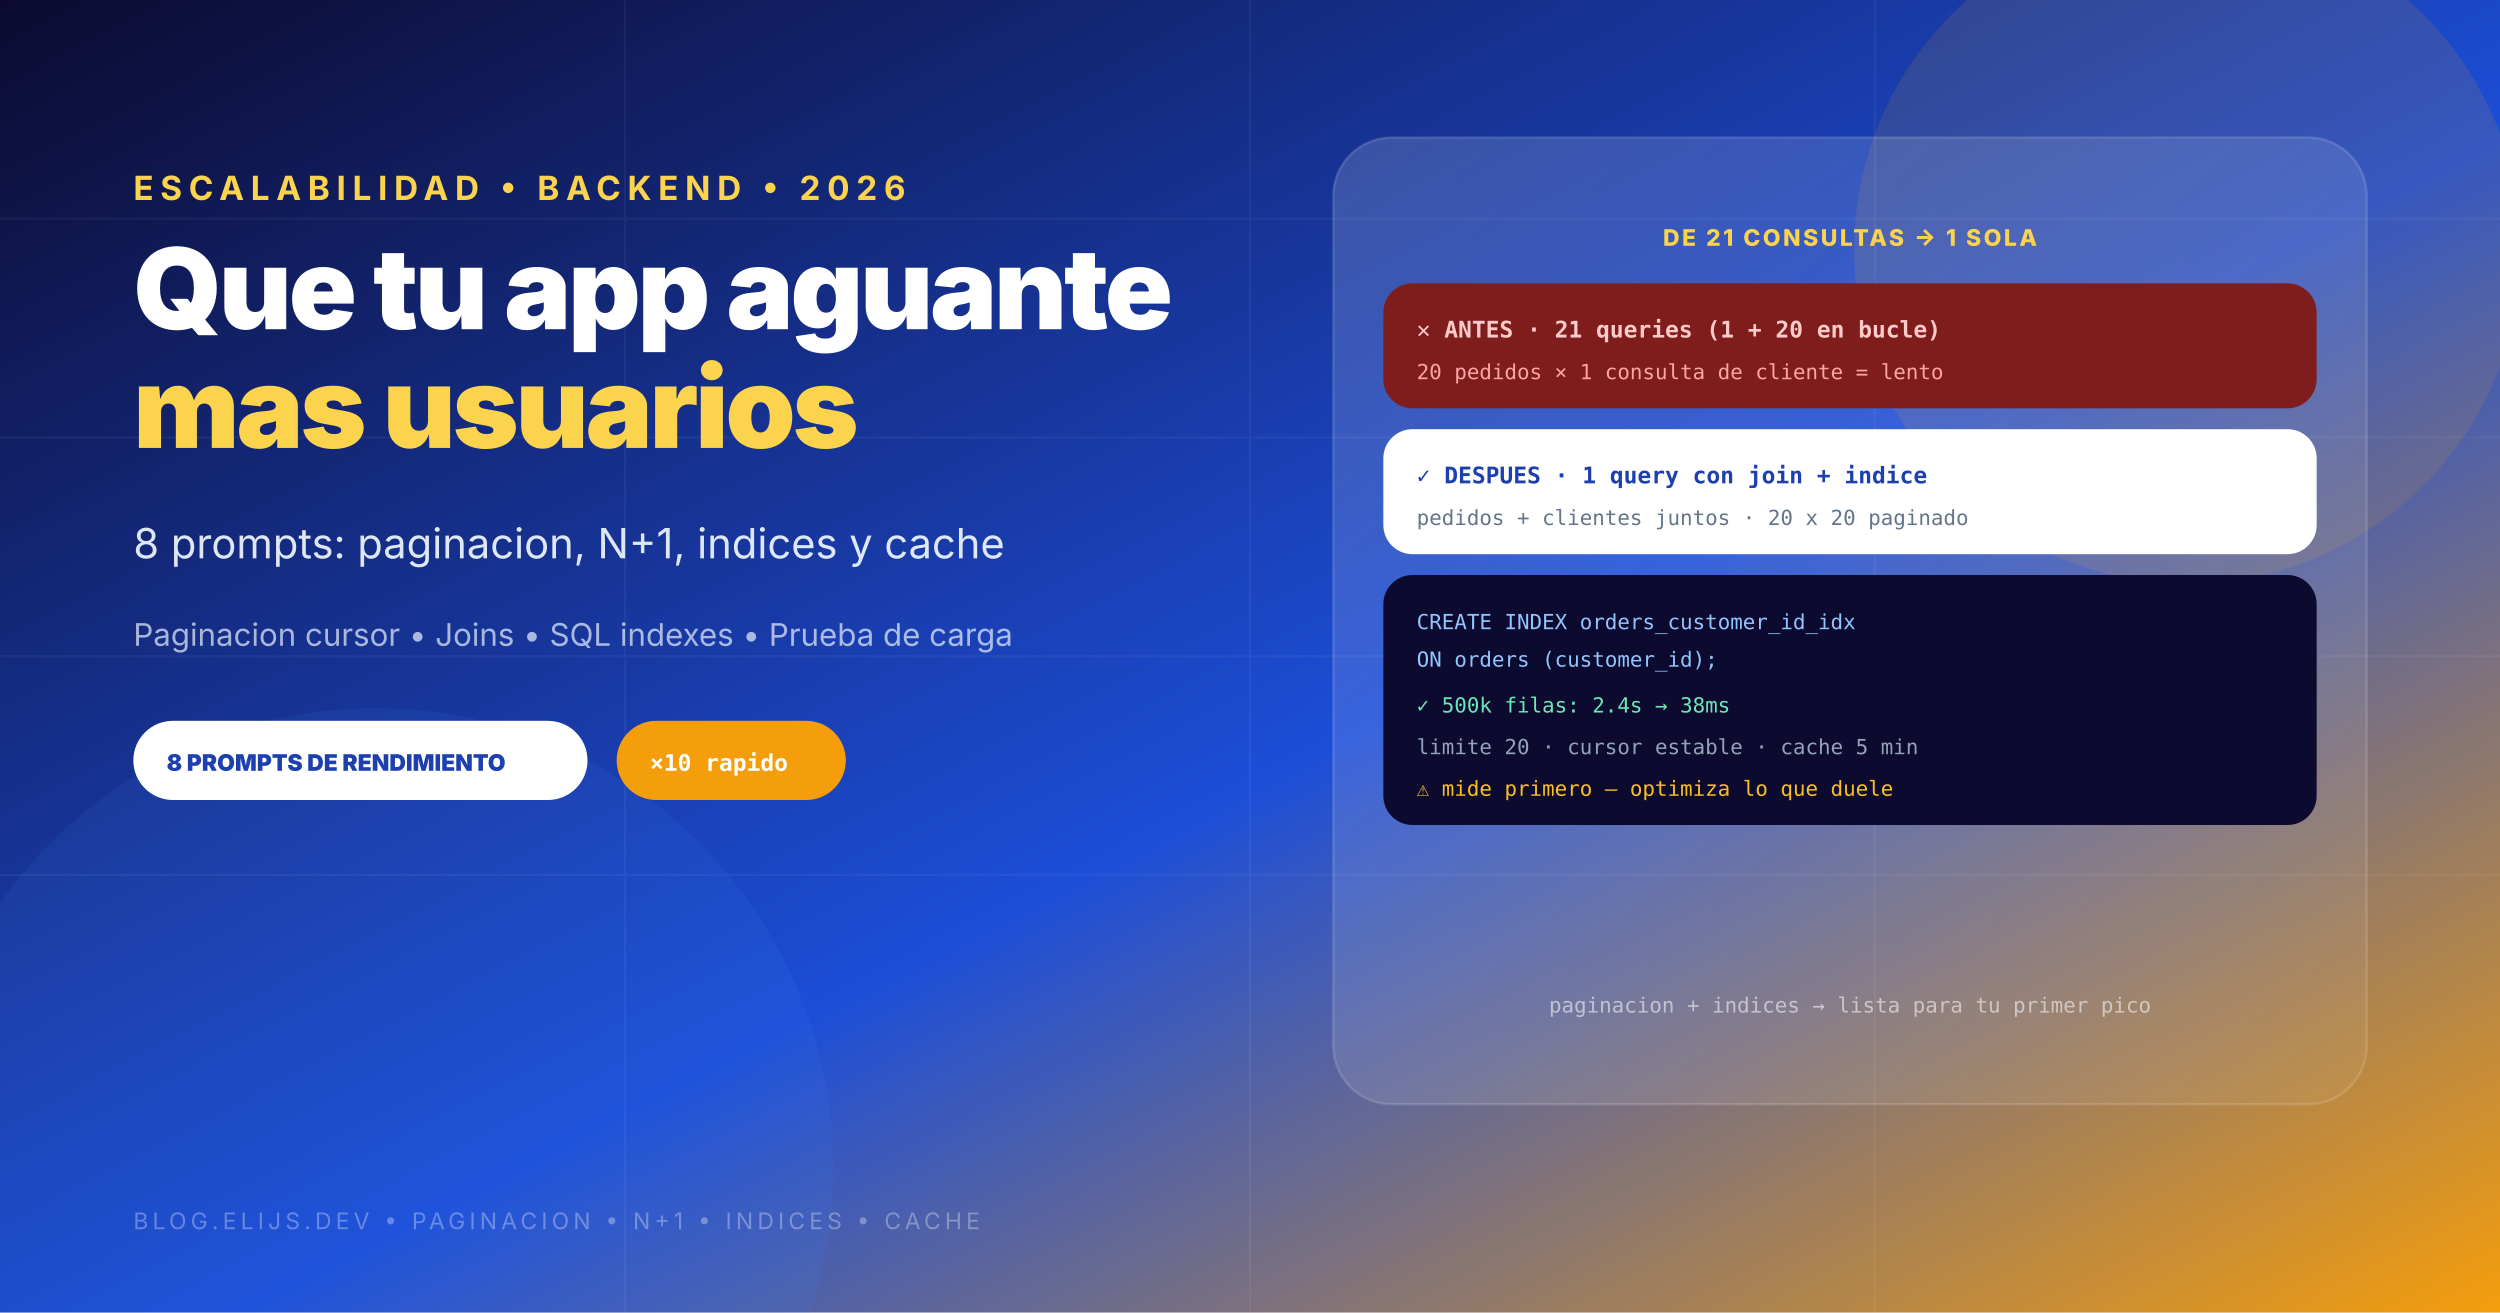
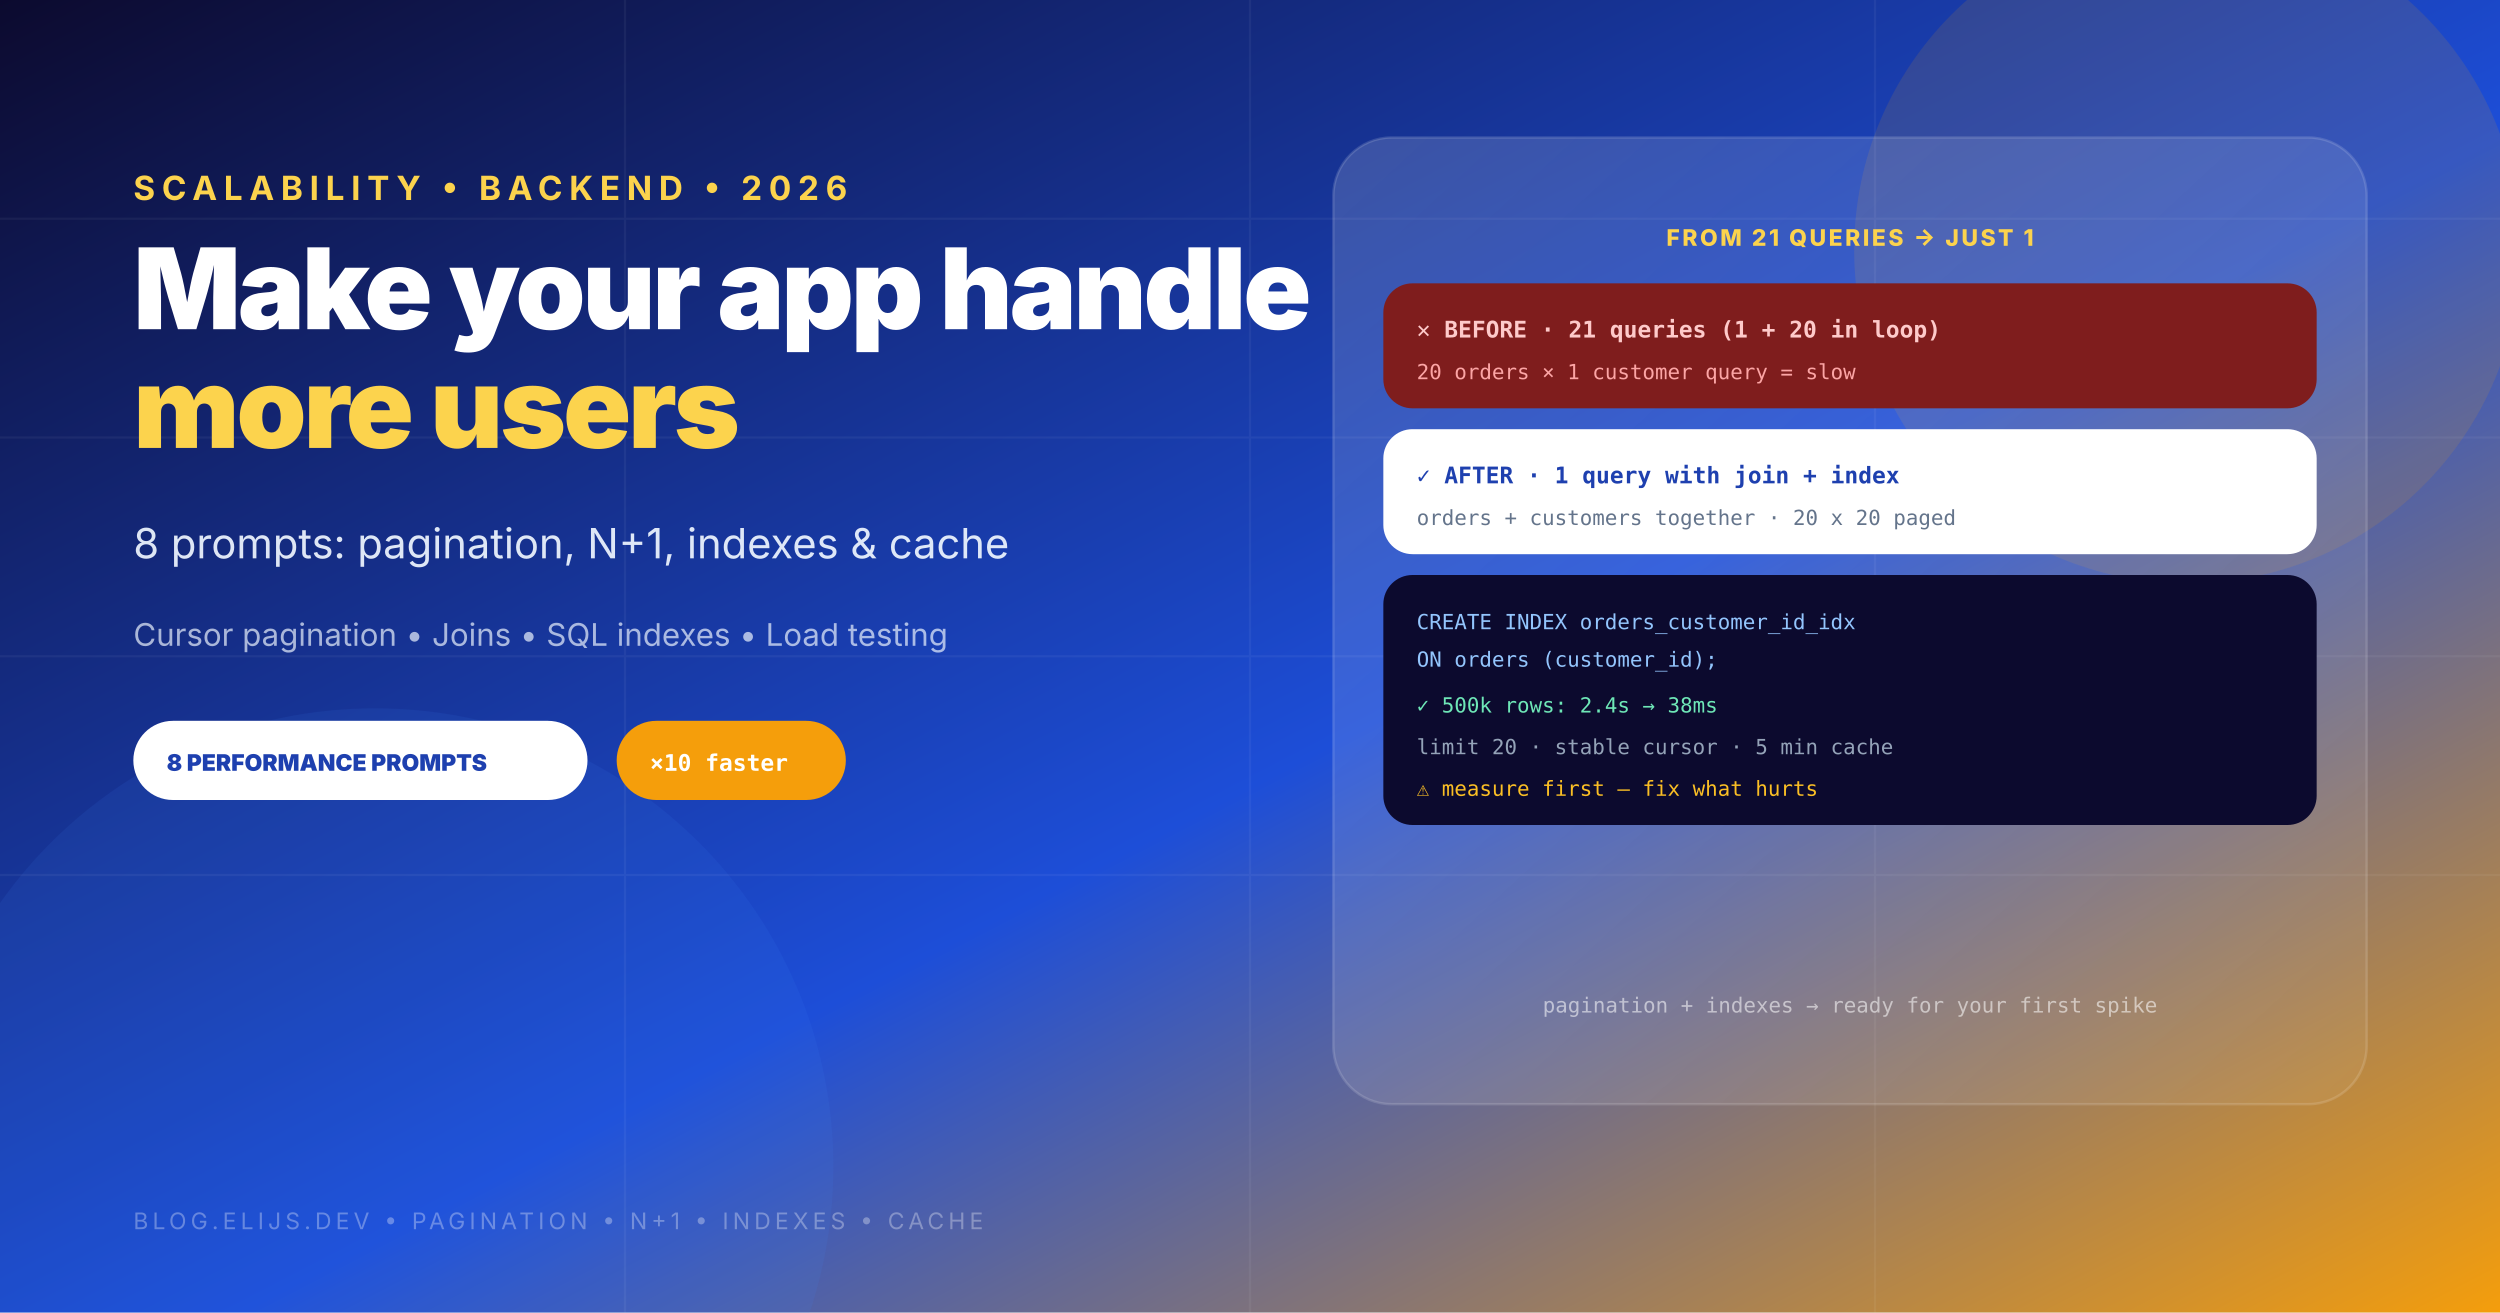
<svg xmlns="http://www.w3.org/2000/svg" width="1200" height="630">
  <defs>
    <linearGradient id="bge1" x1="0" y1="0" x2="1" y2="1">
      <stop offset="0%" stop-color="#0c0a2e" />
      <stop offset="55%" stop-color="#1d4ed8" />
      <stop offset="100%" stop-color="#f59e0b" />
    </linearGradient>
    <linearGradient id="gle1" x1="0" y1="0" x2="1" y2="1">
      <stop offset="0%" stop-color="#ffffff" stop-opacity="0.16" />
      <stop offset="100%" stop-color="#ffffff" stop-opacity="0.05" />
    </linearGradient>
  </defs>
  <rect width="1200" height="630" fill="url(#bge1)" />
  <circle cx="1050" cy="120" r="160" fill="#f59e0b" opacity="0.12" />
  <circle cx="180" cy="560" r="220" fill="#3b82f6" opacity="0.1" />
  <g opacity="0.05" stroke="#fff" stroke-width="1">
    <line x1="0" y1="105" x2="1200" y2="105" />
    <line x1="0" y1="210" x2="1200" y2="210" />
    <line x1="0" y1="315" x2="1200" y2="315" />
    <line x1="0" y1="420" x2="1200" y2="420" />
    <line x1="300" y1="0" x2="300" y2="630" />
    <line x1="600" y1="0" x2="600" y2="630" />
    <line x1="900" y1="0" x2="900" y2="630" />
  </g>
-   <text x="64" y="96" font-family="Inter, sans-serif" font-size="16" font-weight="700" letter-spacing="3.2" fill="#fcd34d">ESCALABILIDAD • BACKEND • 2026</text>
-   <text x="64" y="158" font-family="Inter, sans-serif" font-size="54" font-weight="900" fill="#ffffff" letter-spacing="-1.5">Que tu app aguante</text>
-   <text x="64" y="215" font-family="Inter, sans-serif" font-size="54" font-weight="900" fill="#fcd34d" letter-spacing="-1.5">mas usuarios</text>
-   <text x="64" y="268" font-family="Inter, sans-serif" font-size="20" fill="#eff6ff" opacity="0.92">8 prompts: paginacion, N+1, indices y cache</text>
-   <text x="64" y="310" font-family="Inter, sans-serif" font-size="15" fill="#eff6ff" opacity="0.68">Paginacion cursor • Joins • SQL indexes • Prueba de carga</text>
+   <text x="64" y="96" font-family="Inter, sans-serif" font-size="16" font-weight="700" letter-spacing="3.2" fill="#fcd34d">SCALABILITY • BACKEND • 2026</text>
+   <text x="64" y="158" font-family="Inter, sans-serif" font-size="54" font-weight="900" fill="#ffffff" letter-spacing="-1.5">Make your app handle</text>
+   <text x="64" y="215" font-family="Inter, sans-serif" font-size="54" font-weight="900" fill="#fcd34d" letter-spacing="-1.5">more users</text>
+   <text x="64" y="268" font-family="Inter, sans-serif" font-size="20" fill="#eff6ff" opacity="0.92">8 prompts: pagination, N+1, indexes &amp; cache</text>
+   <text x="64" y="310" font-family="Inter, sans-serif" font-size="15" fill="#eff6ff" opacity="0.68">Cursor pagination • Joins • SQL indexes • Load testing</text>
  <g transform="translate(64, 346)">
    <rect width="218" height="38" rx="19" fill="#ffffff" />
-     <text x="16" y="24" font-family="Inter, sans-serif" font-size="11" font-weight="900" fill="#1e40af">8 PROMPTS DE RENDIMIENTO</text>
+     <text x="16" y="24" font-family="Inter, sans-serif" font-size="11" font-weight="900" fill="#1e40af">8 PERFORMANCE PROMPTS</text>
    <rect x="232" width="110" height="38" rx="19" fill="#f59e0b" />
-     <text x="248" y="24" font-family="monospace" font-size="11" font-weight="800" fill="#ffffff">×10 rapido</text>
+     <text x="248" y="24" font-family="monospace" font-size="11" font-weight="800" fill="#ffffff">×10 faster</text>
  </g>
  <g transform="translate(640, 66)">
    <rect width="496" height="464" rx="28" fill="url(#gle1)" stroke="#ffffff" stroke-opacity="0.14" stroke-width="1.2" />
-     <text x="248" y="52" text-anchor="middle" font-family="Inter, sans-serif" font-size="11" font-weight="800" letter-spacing="1.2" fill="#fcd34d">DE 21 CONSULTAS → 1 SOLA</text>
+     <text x="248" y="52" text-anchor="middle" font-family="Inter, sans-serif" font-size="11" font-weight="800" letter-spacing="1.2" fill="#fcd34d">FROM 21 QUERIES → JUST 1</text>
    <g transform="translate(24, 70)">
      <rect width="448" height="60" rx="14" fill="#7f1d1d" />
-       <text x="16" y="26" font-family="monospace" font-size="11" font-weight="800" fill="#fecaca">✕ ANTES · 21 queries (1 + 20 en bucle)</text>
-       <text x="16" y="46" font-family="monospace" font-size="10" fill="#fca5a5">20 pedidos × 1 consulta de cliente = lento</text>
+       <text x="16" y="26" font-family="monospace" font-size="11" font-weight="800" fill="#fecaca">✕ BEFORE · 21 queries (1 + 20 in loop)</text>
+       <text x="16" y="46" font-family="monospace" font-size="10" fill="#fca5a5">20 orders × 1 customer query = slow</text>
      <rect y="70" width="448" height="60" rx="14" fill="#ffffff" />
-       <text x="16" y="96" font-family="monospace" font-size="11" font-weight="800" fill="#1e40af">✓ DESPUES · 1 query con join + indice</text>
-       <text x="16" y="116" font-family="monospace" font-size="10" fill="#64748b">pedidos + clientes juntos · 20 x 20 paginado</text>
+       <text x="16" y="96" font-family="monospace" font-size="11" font-weight="800" fill="#1e40af">✓ AFTER · 1 query with join + index</text>
+       <text x="16" y="116" font-family="monospace" font-size="10" fill="#64748b">orders + customers together · 20 x 20 paged</text>
      <rect y="140" width="448" height="120" rx="14" fill="#0c0a2e" />
      <text x="16" y="166" font-family="monospace" font-size="10" fill="#93c5fd">CREATE INDEX orders_customer_id_idx</text>
      <text x="16" y="184" font-family="monospace" font-size="10" fill="#93c5fd">ON orders (customer_id);</text>
-       <text x="16" y="206" font-family="monospace" font-size="10" fill="#6ee7b7">✓ 500k filas: 2.4s → 38ms</text>
-       <text x="16" y="226" font-family="monospace" font-size="10" fill="#94a3b8">limite 20 · cursor estable · cache 5 min</text>
-       <text x="16" y="246" font-family="monospace" font-size="10" fill="#fbbf24">⚠ mide primero — optimiza lo que duele</text>
+       <text x="16" y="206" font-family="monospace" font-size="10" fill="#6ee7b7">✓ 500k rows: 2.4s → 38ms</text>
+       <text x="16" y="226" font-family="monospace" font-size="10" fill="#94a3b8">limit 20 · stable cursor · 5 min cache</text>
+       <text x="16" y="246" font-family="monospace" font-size="10" fill="#fbbf24">⚠ measure first — fix what hurts</text>
    </g>
-     <text x="248" y="420" text-anchor="middle" font-family="monospace" font-size="10" fill="#ffffff" opacity="0.55">paginacion + indices → lista para tu primer pico</text>
+     <text x="248" y="420" text-anchor="middle" font-family="monospace" font-size="10" fill="#ffffff" opacity="0.55">pagination + indexes → ready for your first spike</text>
  </g>
-   <text x="64" y="590" font-family="Inter, sans-serif" font-size="11" letter-spacing="2" fill="#ffffff" opacity="0.32">BLOG.ELIJS.DEV • PAGINACION • N+1 • INDICES • CACHE</text>
+   <text x="64" y="590" font-family="Inter, sans-serif" font-size="11" letter-spacing="2" fill="#ffffff" opacity="0.32">BLOG.ELIJS.DEV • PAGINATION • N+1 • INDEXES • CACHE</text>
</svg>
